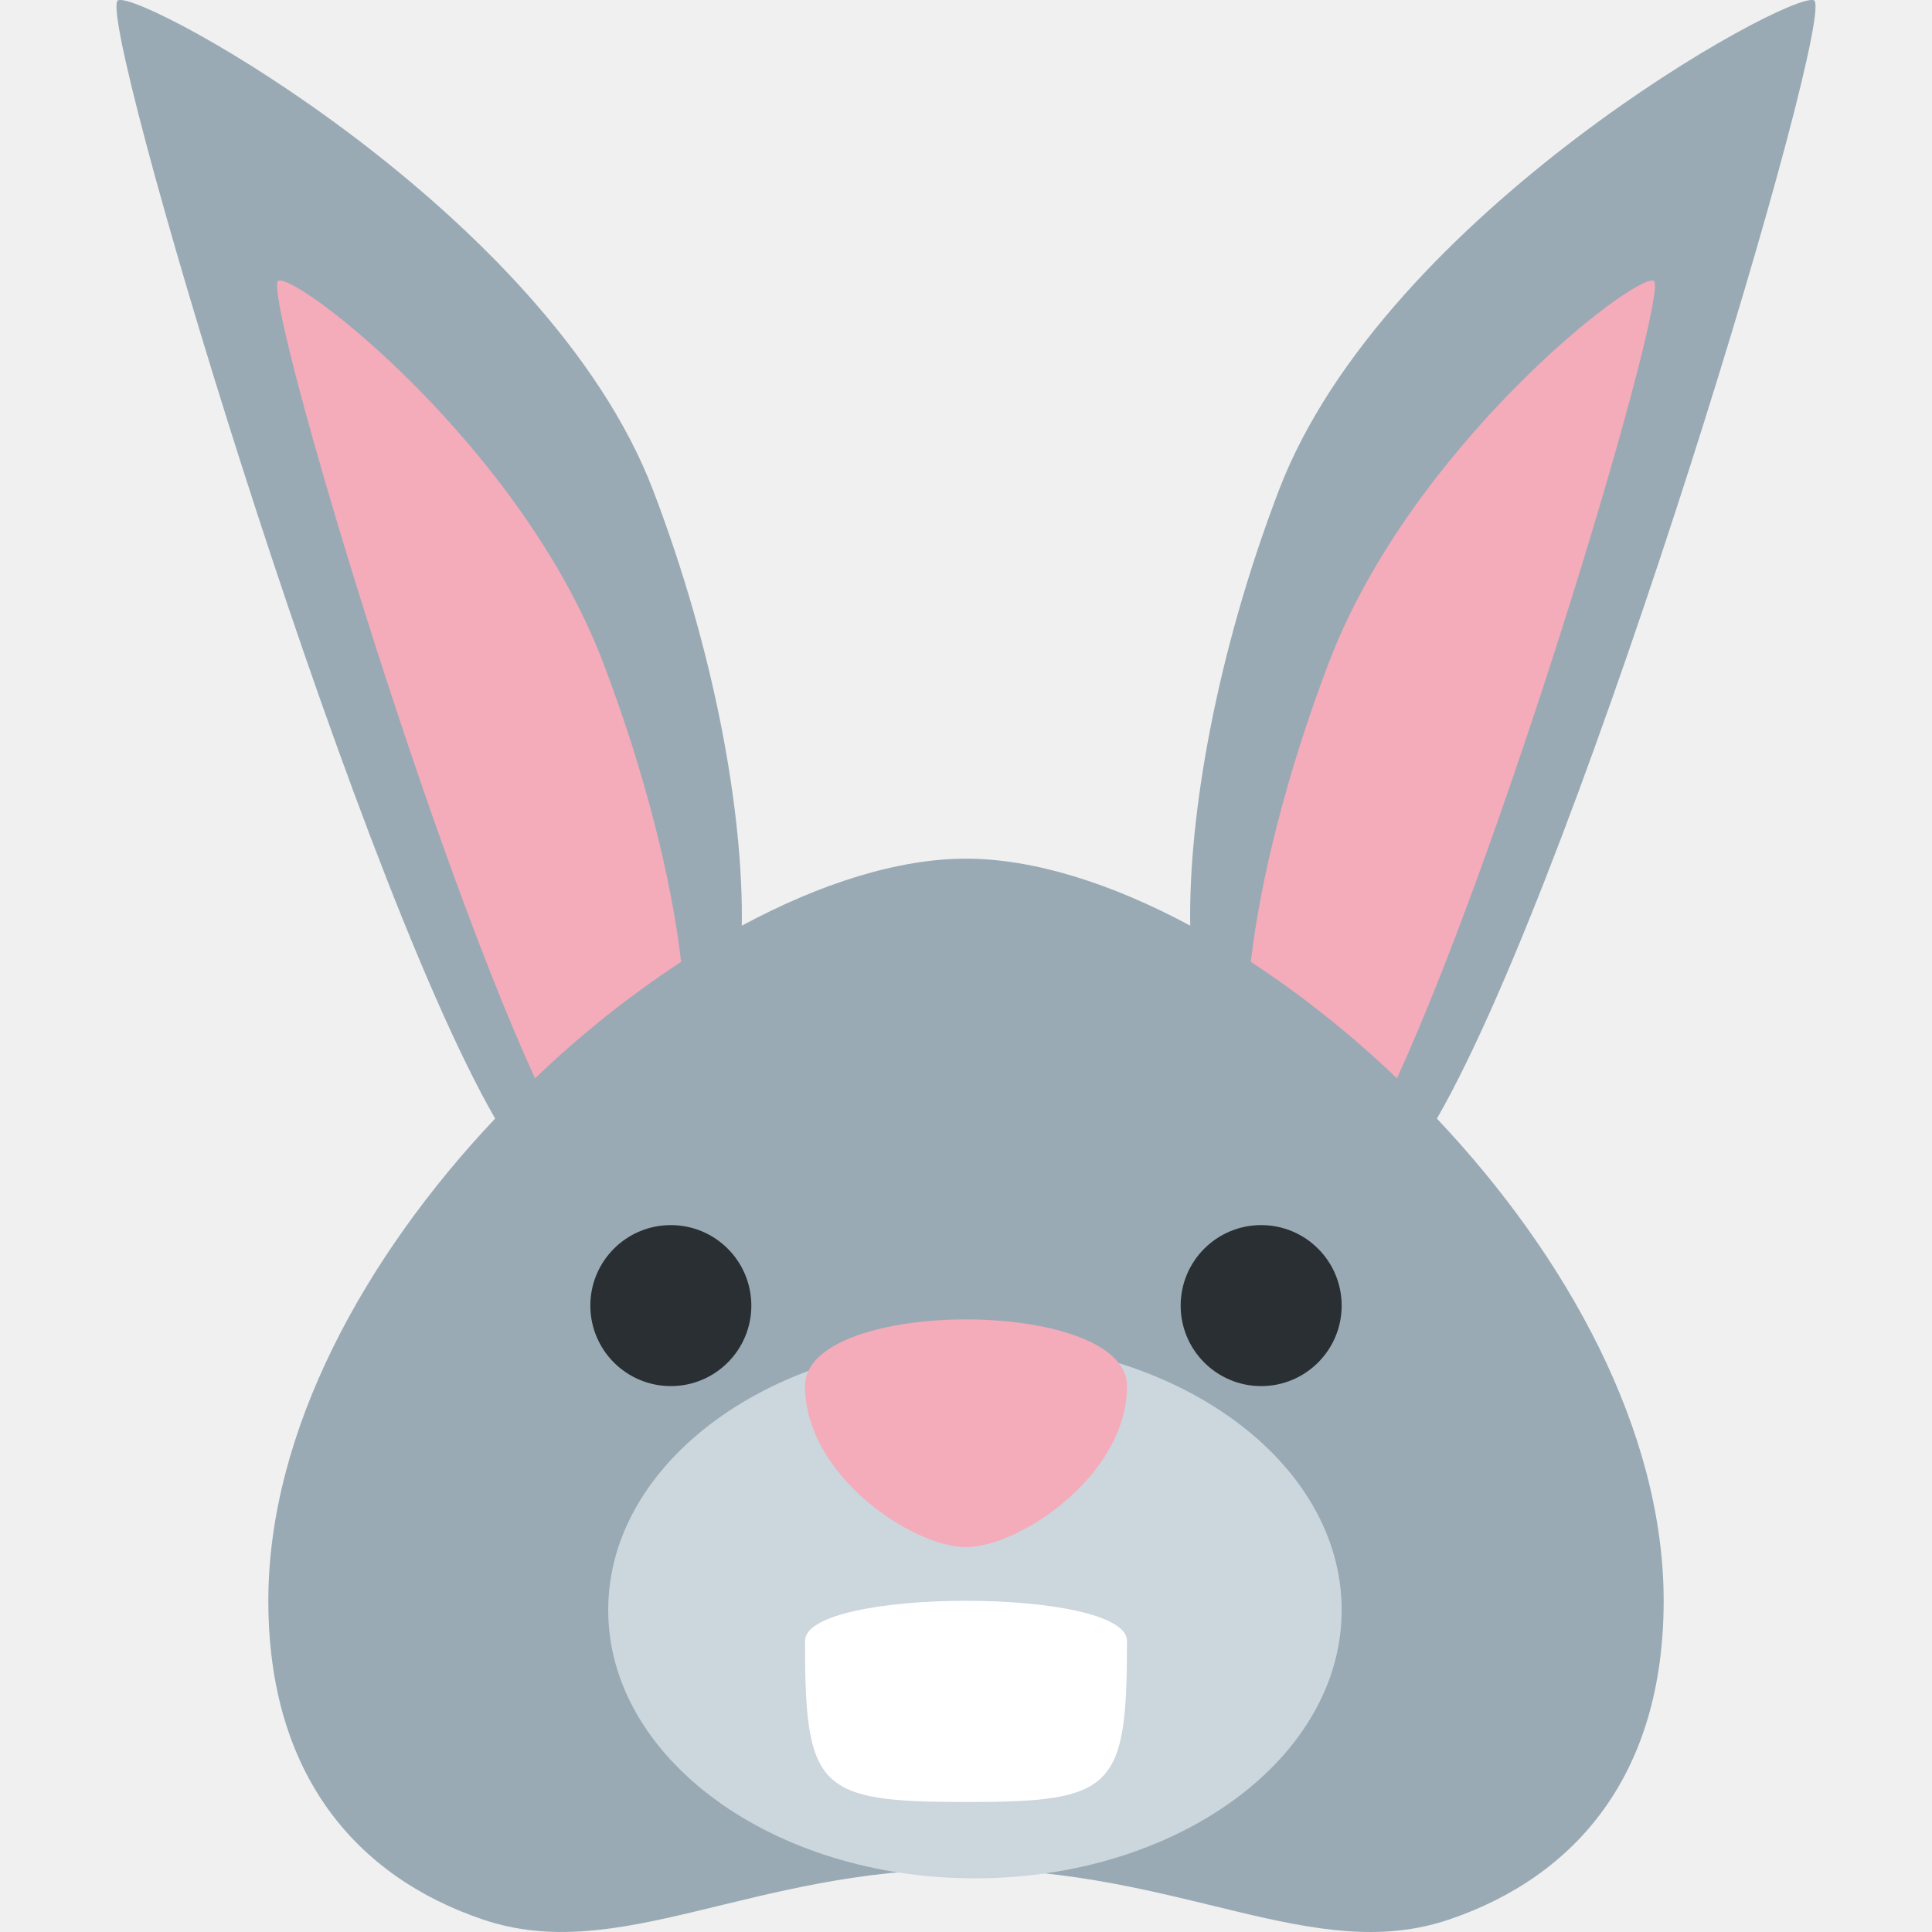
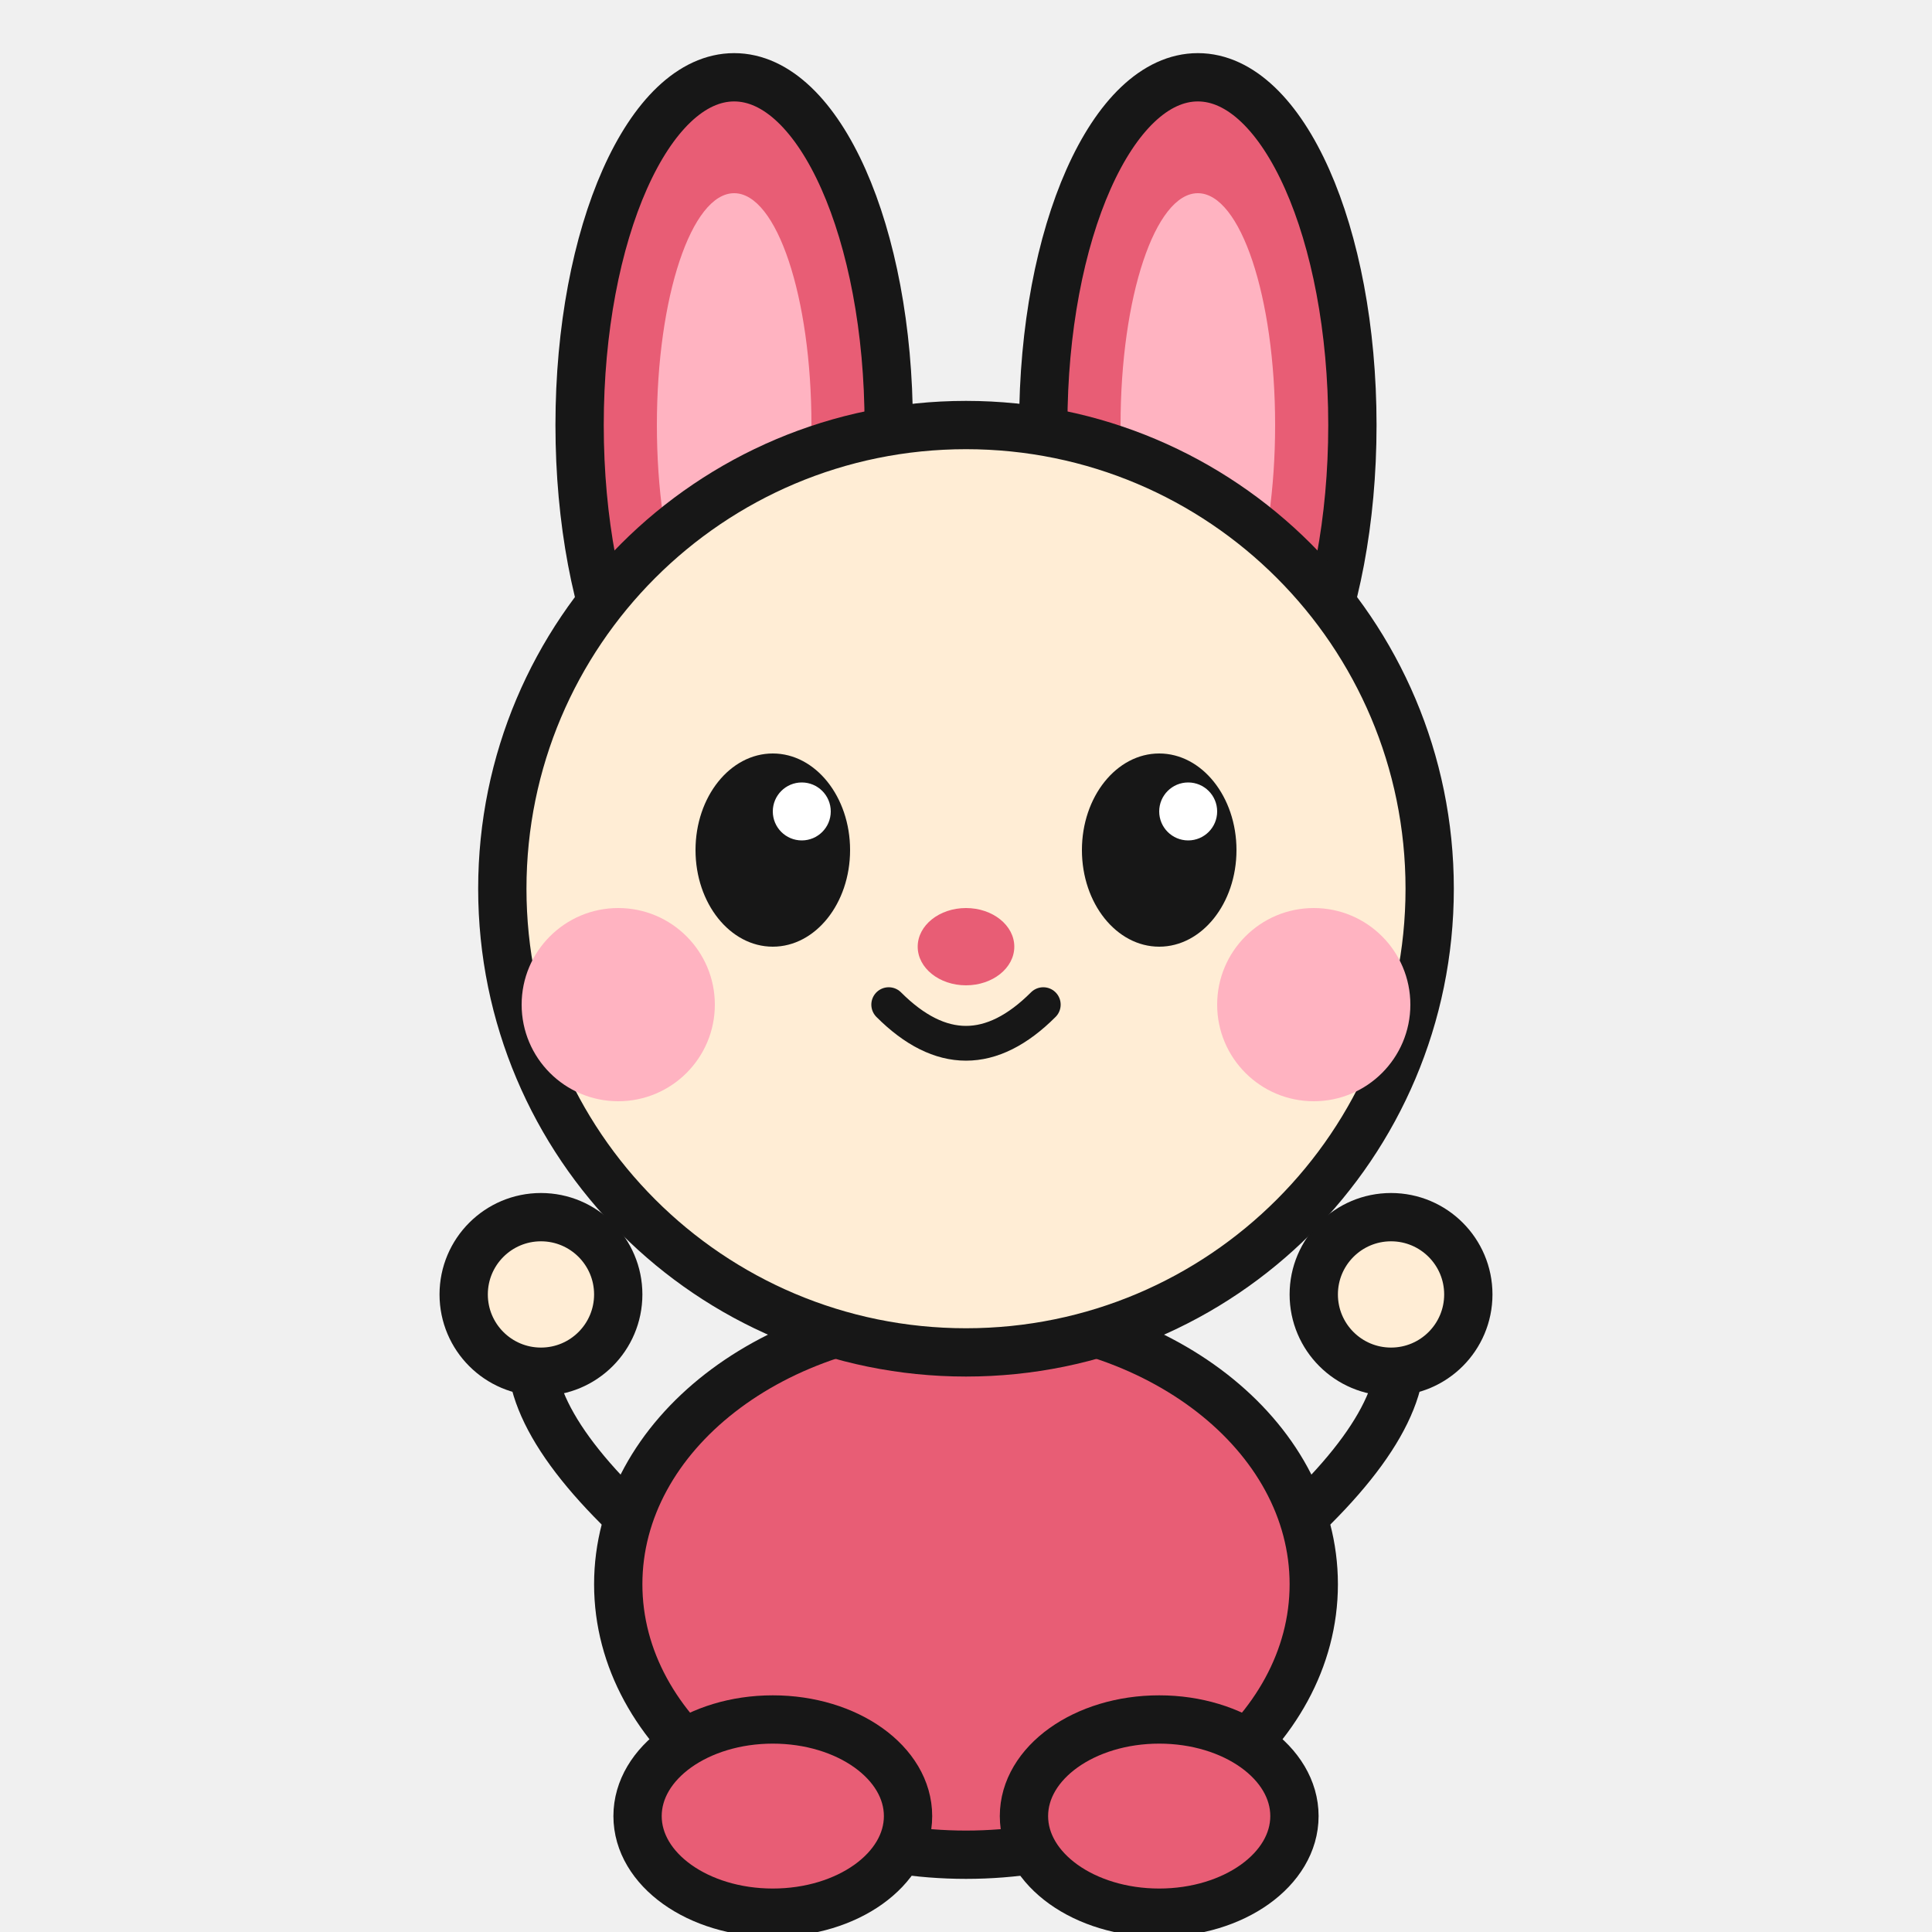
- <svg xmlns="http://www.w3.org/2000/svg" viewBox="0 0 36 36">
-   <path fill="#99AAB5" d="M33.799.005c-.467-.178-7.998 3.971-9.969 9.131-1.166 3.052-1.686 6.058-1.652 8.112C20.709 16.459 19.257 16 18 16s-2.709.458-4.178 1.249c.033-2.055-.486-5.061-1.652-8.112C10.2 3.977 2.668-.173 2.201.005c-.455.174 4.268 16.044 7.025 20.838C6.805 23.405 5 26.661 5 29.828c0 3.234 1.635 5.14 4 5.94 2.531.857 5-.94 9-.94s6.469 1.798 9 .94c2.365-.801 4-2.706 4-5.94 0-3.166-1.805-6.423-4.225-8.984C29.53 16.049 34.255.179 33.799.005" />
-   <path fill="#F4ABBA" d="M12.692 17.922c-.178-1.54-.68-3.55-1.457-5.584-1.534-4.016-5.686-7.245-6.049-7.107-.319.122 2.627 10.14 4.783 14.863a19 19 0 0 1 2.723-2.172m13.338 2.172c2.156-4.723 5.102-14.741 4.784-14.862-.363-.139-4.516 3.091-6.05 7.107-.777 2.034-1.279 4.043-1.457 5.583a19 19 0 0 1 2.723 2.172" />
-   <path fill="#CCD6DD" d="M25 30c0 2.762-3.06 5-6.834 5s-6.833-2.238-6.833-5 3.06-5 6.833-5S25 27.238 25 30" />
-   <path fill="#FFF" d="M21 30.578c0 2.762-.238 3-3 3s-3-.238-3-3c0-1 6-1 6 0" />
-   <circle cx="12.5" cy="24.328" r="1.5" fill="#292F33" />
-   <circle cx="23.5" cy="24.328" r="1.5" fill="#292F33" />
-   <path fill="#F4ABBA" d="M21 25.828c0 1.657-2 3-3 3s-3-1.343-3-3 6-1.657 6 0" />
+ <svg xmlns="http://www.w3.org/2000/svg" viewBox="0 0 100 100" role="img" aria-label="Rubi default">
+   <ellipse cx="38" cy="22" rx="8" ry="18" fill="#E85D75" stroke="#171717" stroke-width="2.5" stroke-linecap="round" stroke-linejoin="round" />
+   <ellipse cx="62" cy="22" rx="8" ry="18" fill="#E85D75" stroke="#171717" stroke-width="2.5" stroke-linecap="round" stroke-linejoin="round" />
+   <ellipse cx="38" cy="22" rx="4" ry="12" fill="#FFB3C1" />
+   <ellipse cx="62" cy="22" rx="4" ry="12" fill="#FFB3C1" />
+   <ellipse cx="50" cy="82" rx="18" ry="14" fill="#E85D75" stroke="#171717" stroke-width="2.5" stroke-linecap="round" stroke-linejoin="round" />
+   <path d="M32 78 Q26 72 28 68" stroke="#171717" stroke-width="2.5" fill="none" stroke-linecap="round" stroke-linejoin="round" />
+   <path d="M68 78 Q74 72 72 68" stroke="#171717" stroke-width="2.5" fill="none" stroke-linecap="round" stroke-linejoin="round" />
+   <circle cx="28" cy="67" r="4" fill="#FFEDD5" stroke="#171717" stroke-width="2.5" />
+   <circle cx="72" cy="67" r="4" fill="#FFEDD5" stroke="#171717" stroke-width="2.5" />
+   <ellipse cx="40" cy="94" rx="7" ry="5" fill="#E85D75" stroke="#171717" stroke-width="2.5" stroke-linecap="round" stroke-linejoin="round" />
+   <ellipse cx="60" cy="94" rx="7" ry="5" fill="#E85D75" stroke="#171717" stroke-width="2.5" stroke-linecap="round" stroke-linejoin="round" />
+   <circle cx="50" cy="46" r="24" fill="#FFEDD5" stroke="#171717" stroke-width="2.5" stroke-linecap="round" stroke-linejoin="round" />
+   <ellipse cx="40" cy="44" rx="4" ry="5" fill="#171717" />
+   <ellipse cx="60" cy="44" rx="4" ry="5" fill="#171717" />
+   <circle cx="41.5" cy="42" r="1.5" fill="white" />
+   <circle cx="61.5" cy="42" r="1.5" fill="white" />
+   <circle cx="32" cy="52" r="5" fill="#FFB3C1" />
+   <circle cx="68" cy="52" r="5" fill="#FFB3C1" />
+   <ellipse cx="50" cy="49" rx="2.5" ry="2" fill="#E85D75" />
+   <path d="M46 52 Q50 56 54 52" stroke="#171717" stroke-width="1.8" fill="none" stroke-linecap="round" stroke-linejoin="round" />
</svg>
